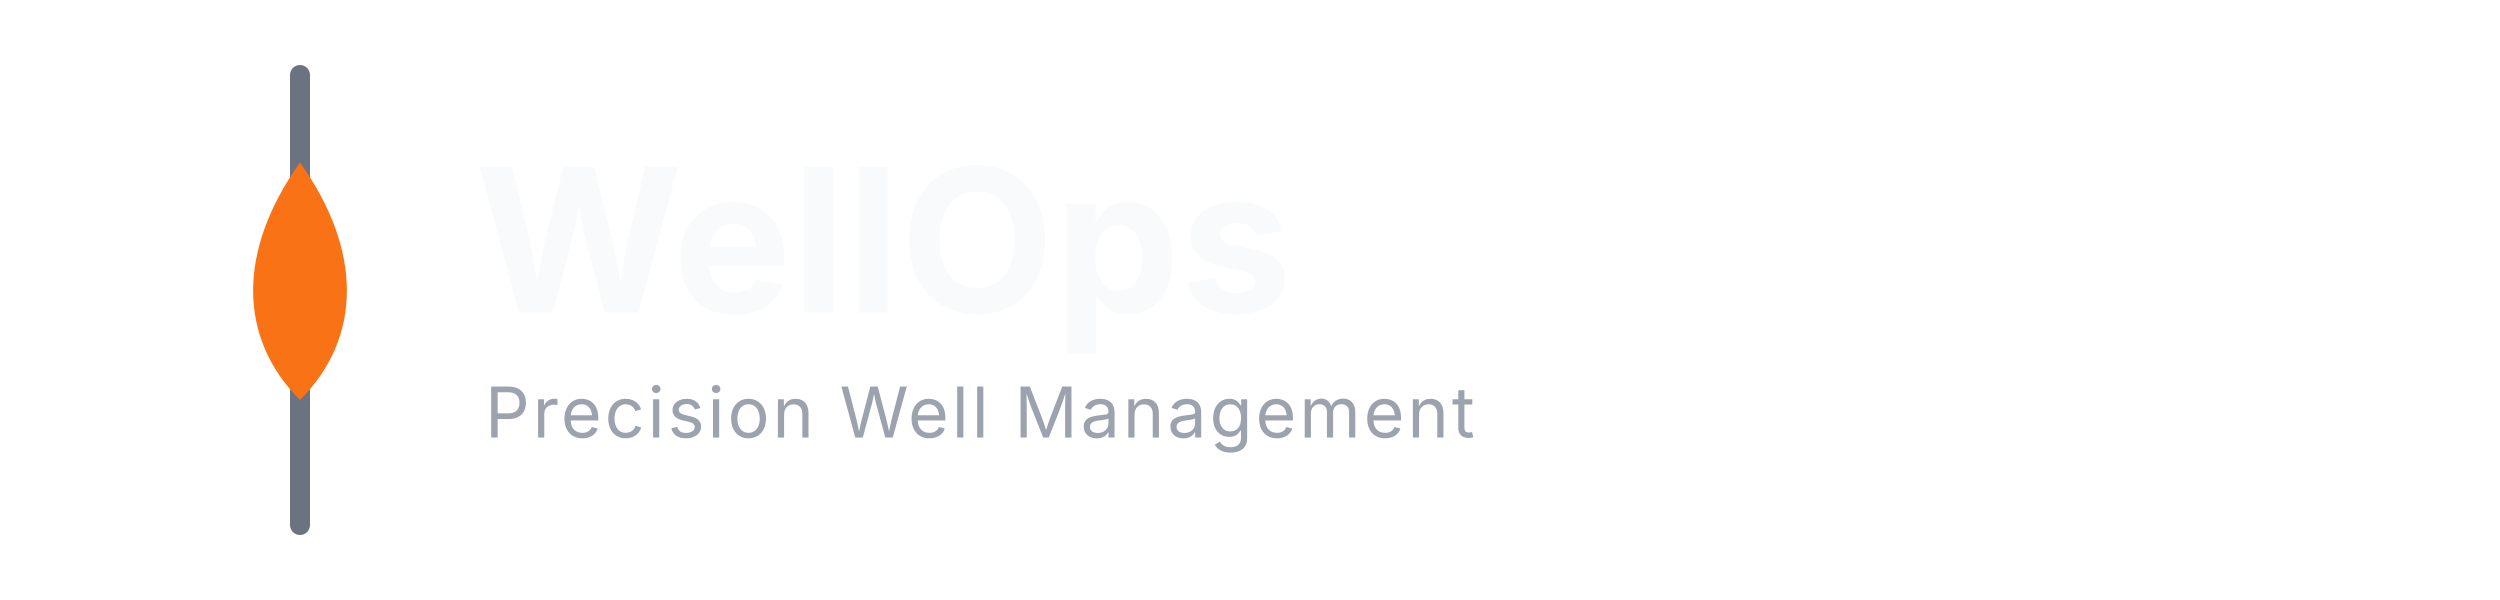
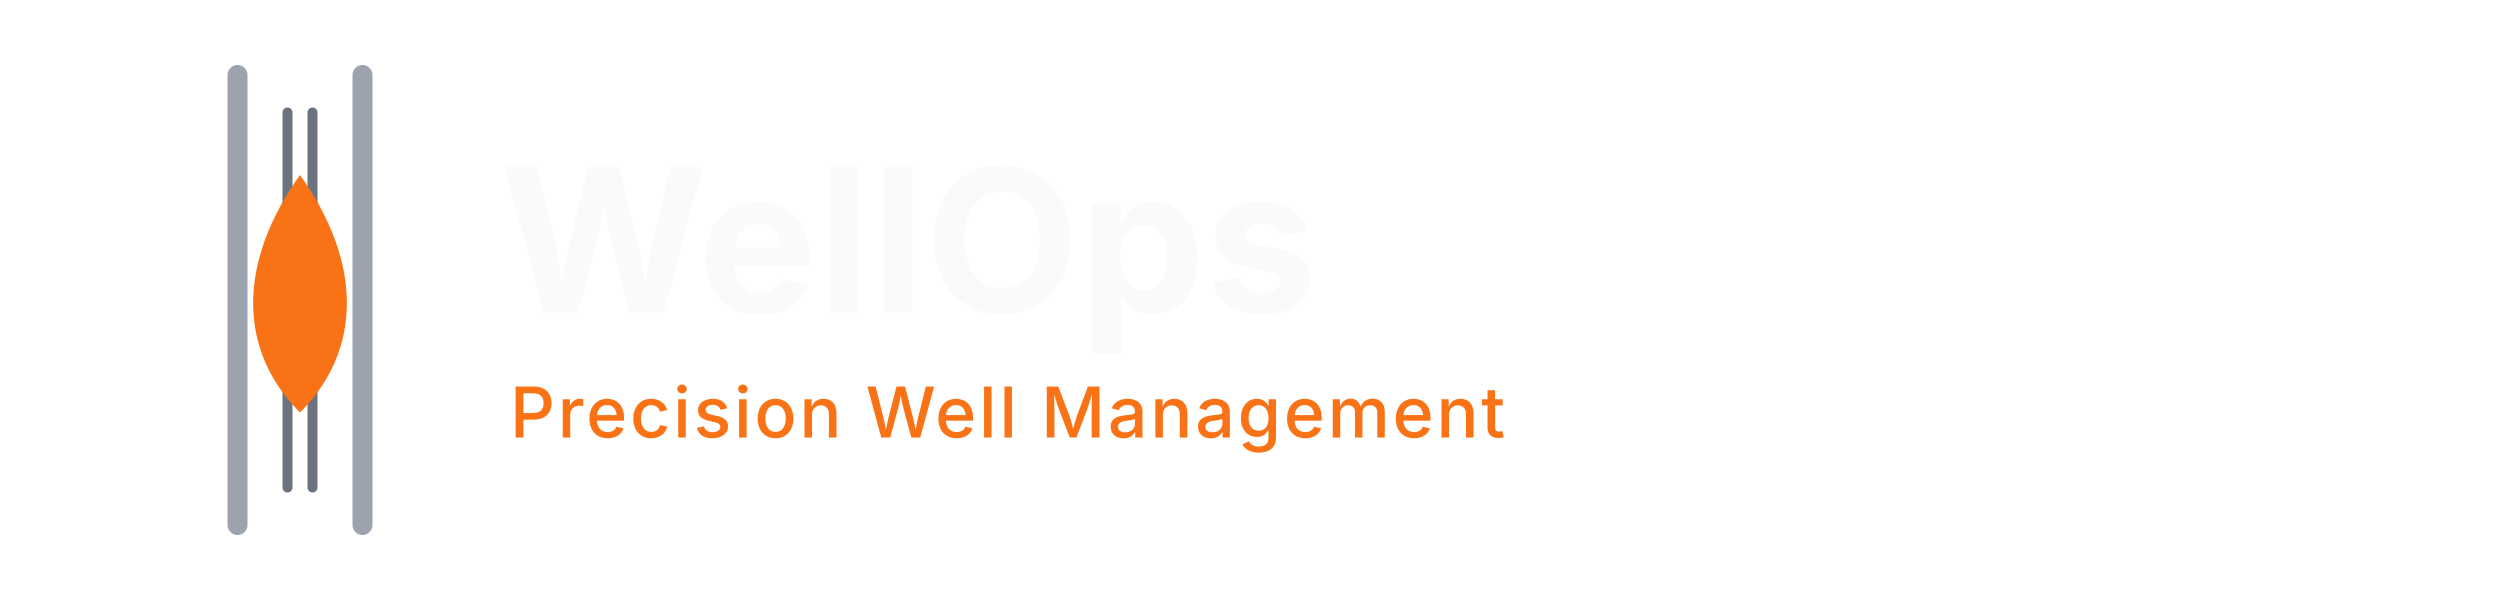
<svg xmlns="http://www.w3.org/2000/svg" width="1000" height="240" viewBox="0 0 1000 240">
-   <rect width="100%" height="100%" fill="none" />
-   <line x1="120" y1="30" x2="120" y2="210" stroke="#6B7280" stroke-width="8" stroke-linecap="round" />
-   <path d="     M120 65     C95 100, 95 135, 120 160     C145 135, 145 100, 120 65     Z" fill="#F97316" />
-   <text x="190" y="125" font-family="Inter, Arial, Helvetica, sans-serif" font-size="80" font-weight="700" fill="#F9FAFB">
+   <line x1="95" y1="30" x2="95" y2="210" stroke="#9CA3AF" stroke-width="8" stroke-linecap="round" />
+   <line x1="145" y1="30" x2="145" y2="210" stroke="#9CA3AF" stroke-width="8" stroke-linecap="round" />
+   <line x1="115" y1="45" x2="115" y2="195" stroke="#6B7280" stroke-width="4" stroke-linecap="round" />
+   <line x1="125" y1="45" x2="125" y2="195" stroke="#6B7280" stroke-width="4" stroke-linecap="round" />
+   <path d="     M120 70     C95 105, 95 140, 120 165     C145 140, 145 105, 120 70     Z" fill="#F97316" />
+   <text x="200" y="125" font-family="Inter, Arial, Helvetica, sans-serif" font-size="80" font-weight="700" fill="#F9FAFB">
    WellOps
  </text>
-   <text x="194" y="175" font-family="Inter, Arial, Helvetica, sans-serif" font-size="28" letter-spacing="1.2" fill="#9CA3AF">
+   <text x="204" y="175" font-family="Inter, Arial, Helvetica, sans-serif" font-size="28" font-weight="500" letter-spacing="1.1" fill="#F97316">
    Precision Well Management
  </text>
</svg>
